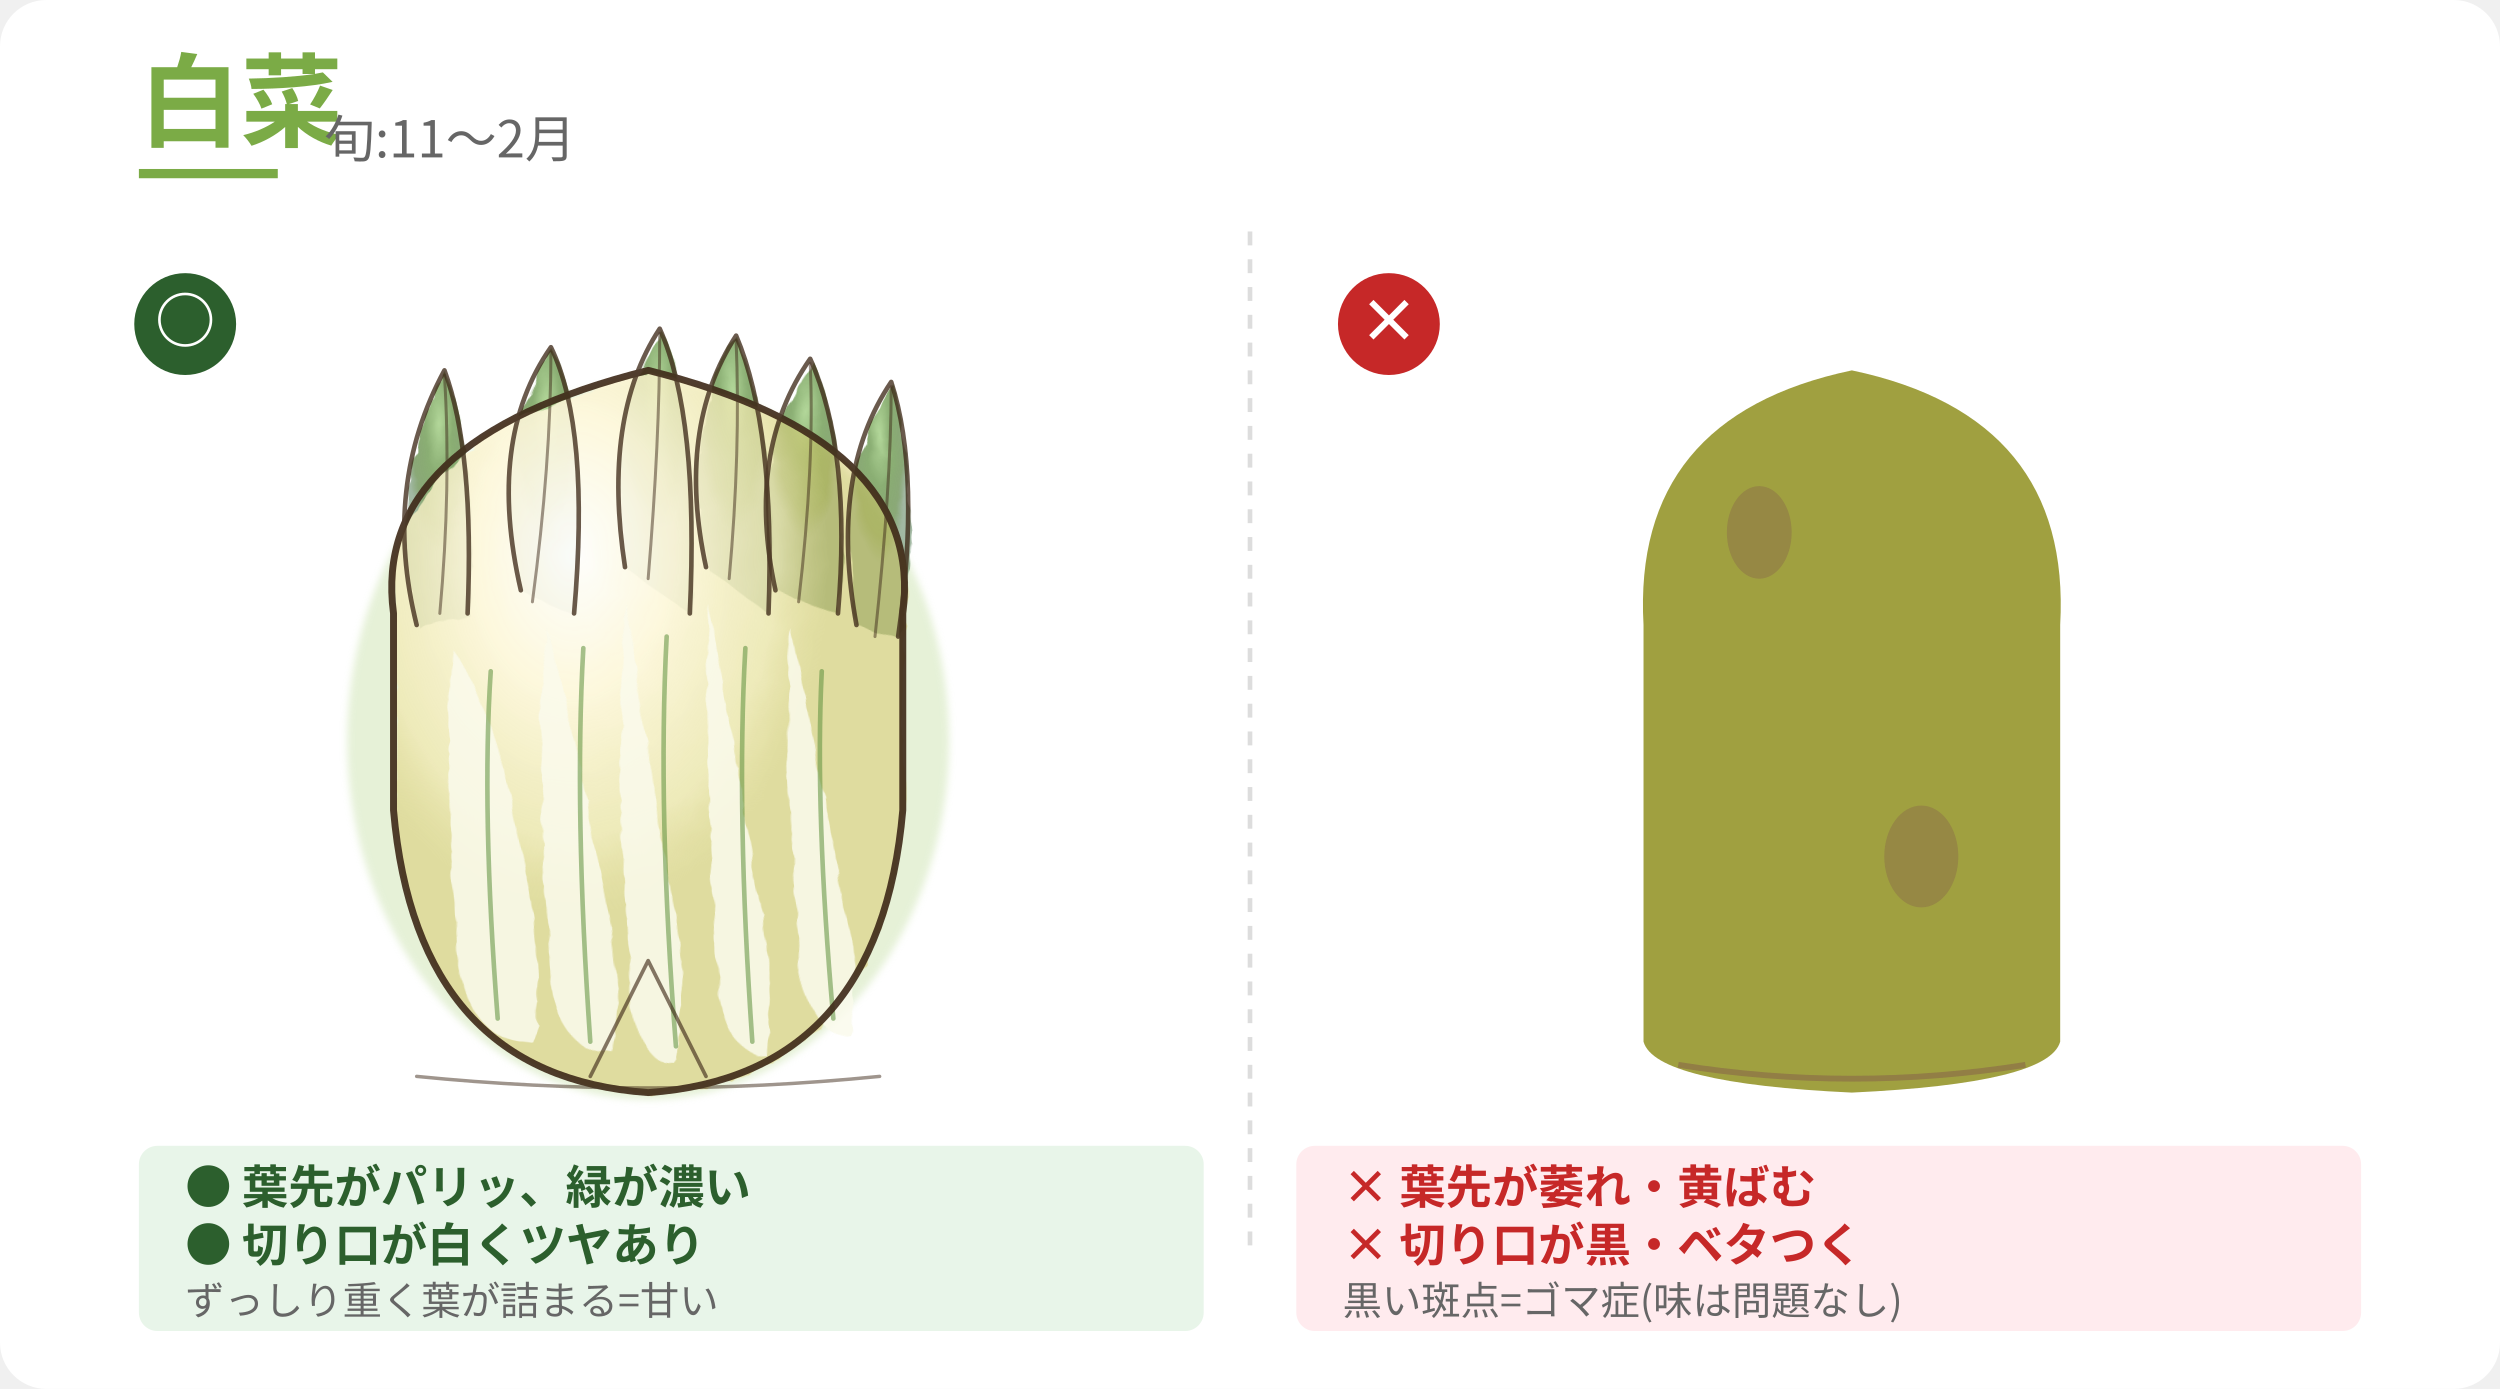
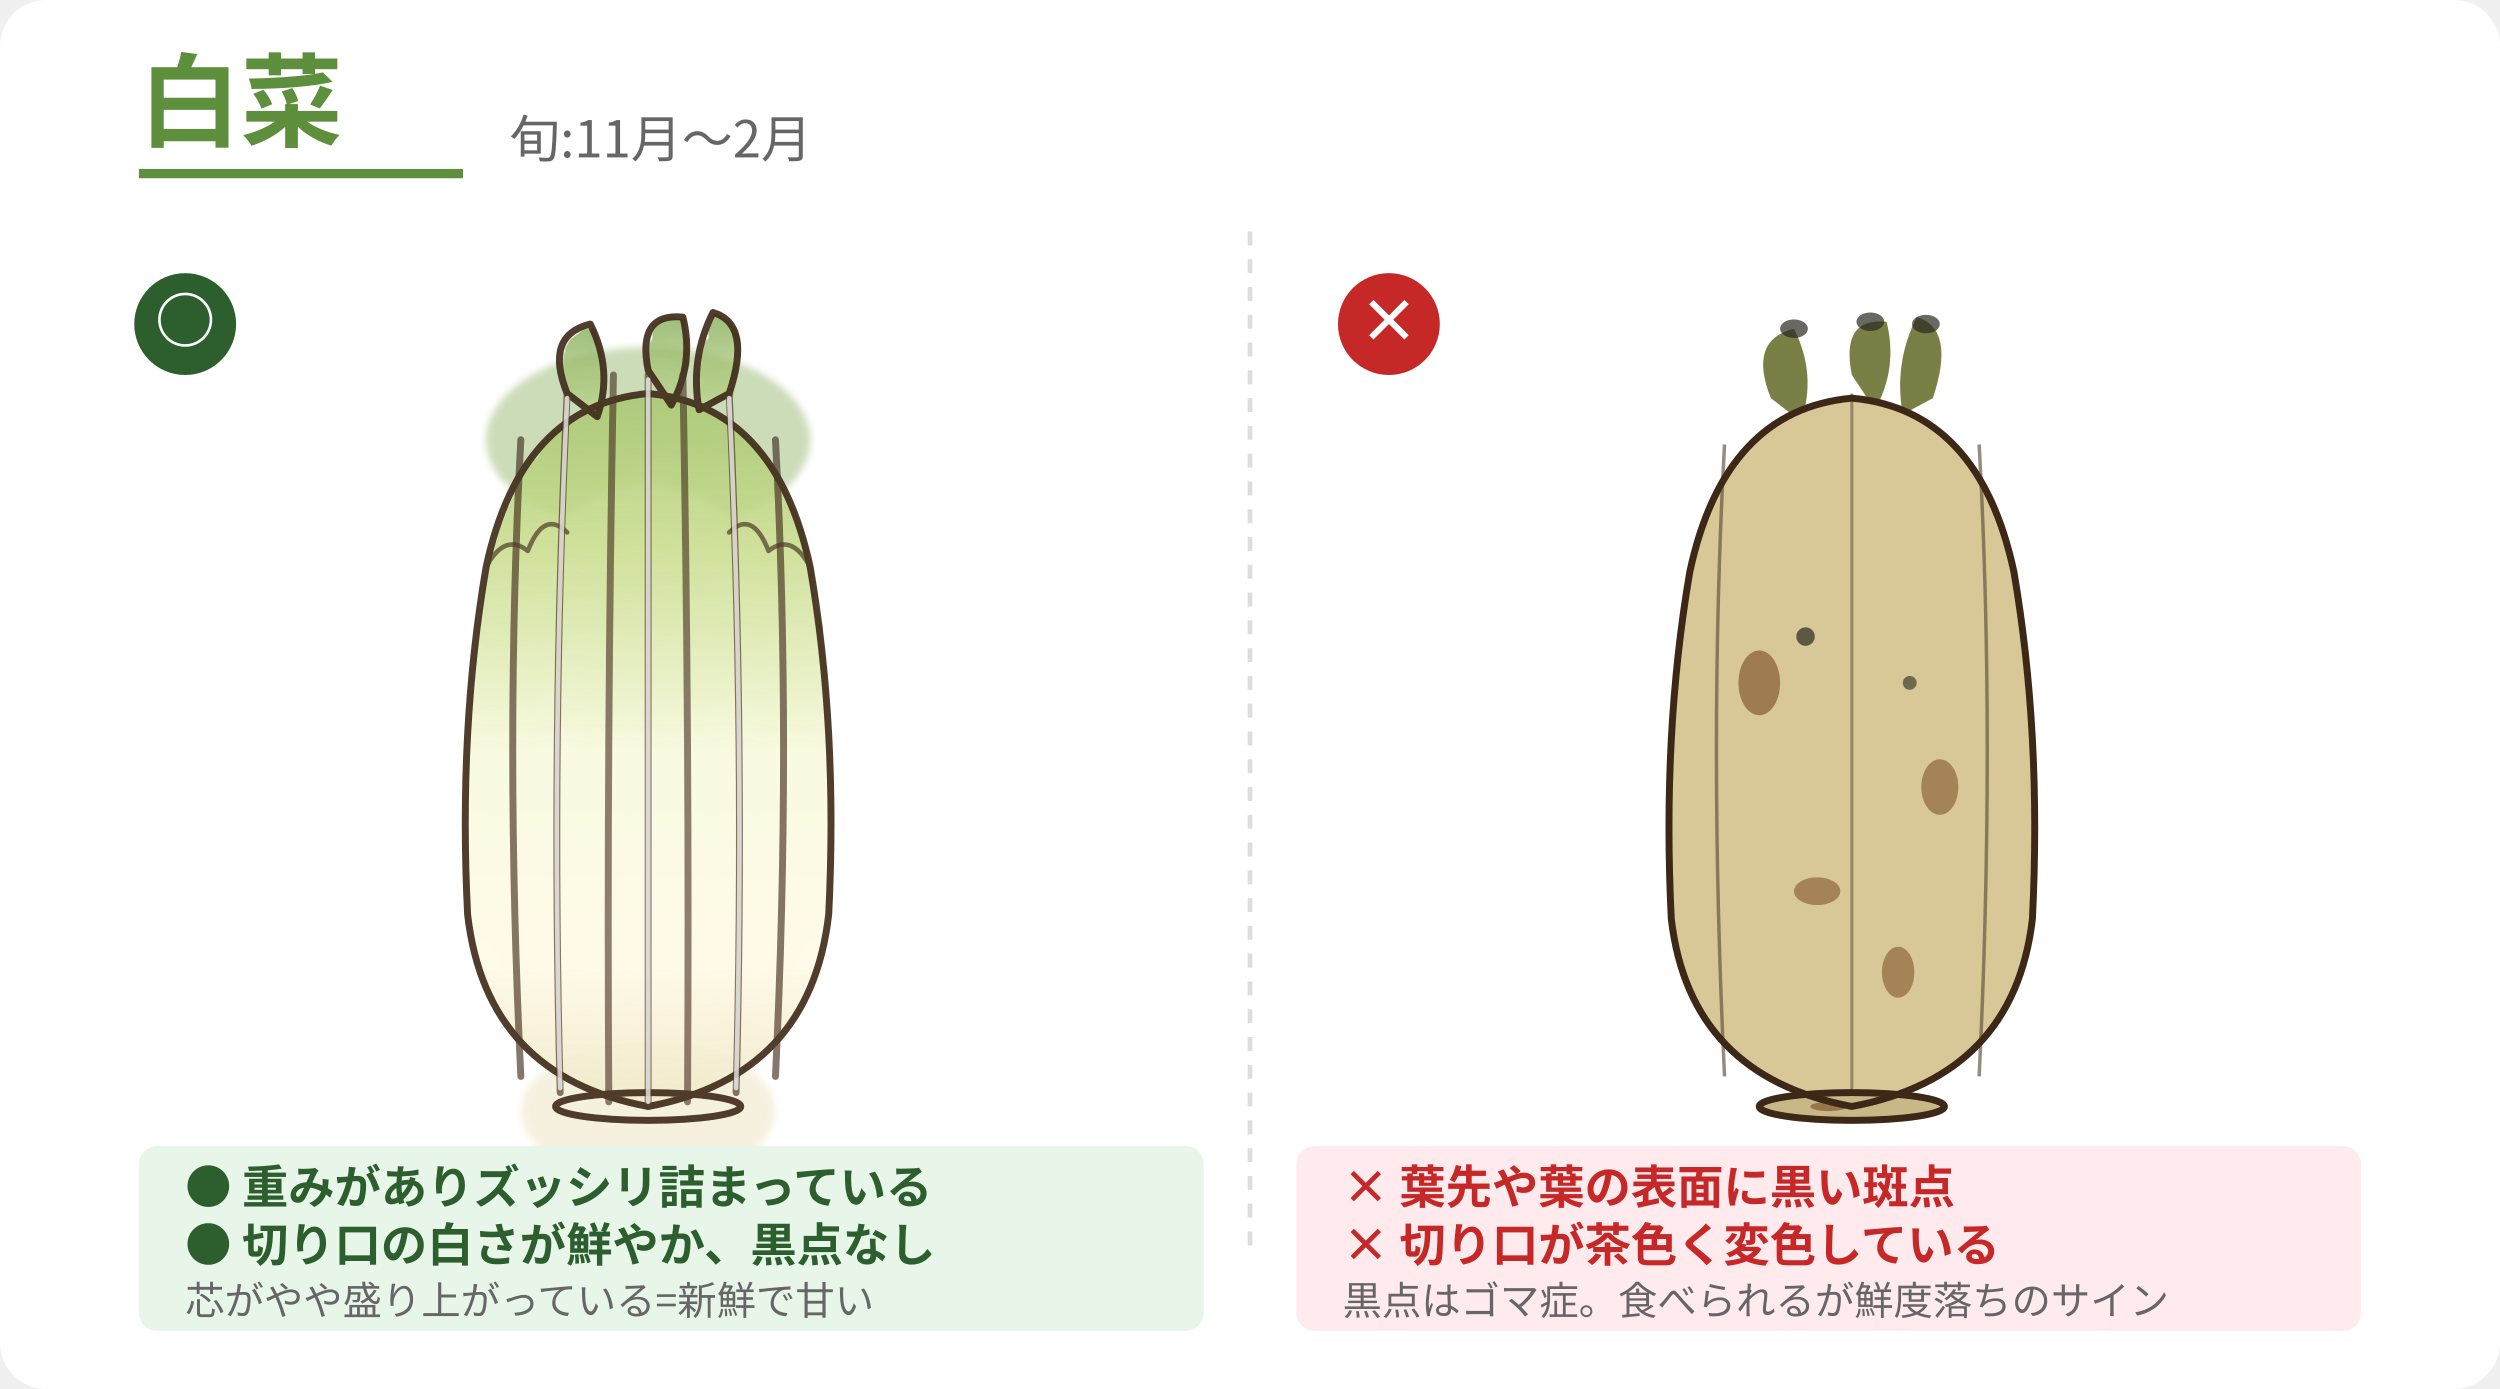
<svg xmlns="http://www.w3.org/2000/svg" viewBox="0 0 1080 600" font-family="Noto Sans CJK JP, sans-serif">
  <rect width="1080" height="600" fill="#FFFFFF" rx="20" />
-   <text x="60" y="60" font-size="44" font-weight="900" fill="#7BAB46">白菜</text>
-   <line x1="60" y1="75" x2="120" y2="75" stroke="#7BAB46" stroke-width="4" />
-   <text x="140" y="68" font-size="22" fill="#666">旬:11〜2月</text>
+   <text x="60" y="60" font-size="44" font-weight="900" fill="#5D8F3D">白菜</text>
+   <line x1="60" y1="75" x2="200" y2="75" stroke="#5D8F3D" stroke-width="4" />
+   <text x="220" y="68" font-size="22" fill="#666">旬:11月〜2月</text>
  <line x1="540" y1="100" x2="540" y2="540" stroke="#DDD" stroke-width="2" stroke-dasharray="6,6" />
  <g transform="translate(280, 320)">
    <circle cx="-200" cy="-180" r="22" fill="#2C5F2D" />
    <text x="-200" y="-172" font-size="26" font-weight="900" fill="white" text-anchor="middle">○</text>
    <defs>
-       <radialGradient id="wcBodyHakusai" cx="35%" cy="25%">
-         <stop offset="0%" stop-color="#FFFFFF" stop-opacity="0.95" />
-         <stop offset="40%" stop-color="#FFF8DC" stop-opacity="0.9" />
-         <stop offset="80%" stop-color="#F0E8B0" stop-opacity="0.75" />
-         <stop offset="100%" stop-color="#D8C868" stop-opacity="0.5" />
-       </radialGradient>
-       <radialGradient id="wcLeafHakusai" cx="50%" cy="20%">
-         <stop offset="0%" stop-color="#9BCB7A" stop-opacity="0.95" />
-         <stop offset="40%" stop-color="#5D8F3D" stop-opacity="0.9" />
-         <stop offset="80%" stop-color="#3D6F1D" stop-opacity="0.75" />
-         <stop offset="100%" stop-color="#2C5F2D" stop-opacity="0.55" />
-       </radialGradient>
+       <linearGradient id="wcBodyHakusai" x1="0" y1="0" x2="0" y2="1">
+         <stop offset="0%" stop-color="#A8C770" stop-opacity="0.85" />
+         <stop offset="20%" stop-color="#C8DC8E" stop-opacity="0.9" />
+         <stop offset="50%" stop-color="#F8FAE0" stop-opacity="0.95" />
+         <stop offset="80%" stop-color="#FFFAE8" stop-opacity="0.95" />
+         <stop offset="100%" stop-color="#F0E8C8" stop-opacity="0.9" />
+       </linearGradient>
+       <linearGradient id="wcLeafHakusai" x1="0" y1="0" x2="0" y2="1">
+         <stop offset="0%" stop-color="#7FA850" stop-opacity="0.9" />
+         <stop offset="100%" stop-color="#B8D480" stop-opacity="0.7" />
+       </linearGradient>
      <filter id="wcRoughHakusai" x="-10%" y="-10%" width="120%" height="120%">
-         <feTurbulence baseFrequency="0.04" numOctaves="3" seed="59" />
+         <feTurbulence baseFrequency="0.04" numOctaves="3" seed="13" />
        <feDisplacementMap in="SourceGraphic" scale="4" />
      </filter>
      <filter id="wcBlurHakusai">
        <feGaussianBlur stdDeviation="1.5" />
      </filter>
    </defs>
    <g filter="url(#wcBlurHakusai)" opacity="0.4">
-       <ellipse cx="0" cy="0" rx="130" ry="155" fill="#C0DC9C" />
+       <ellipse cx="0" cy="-130" rx="70" ry="40" fill="#7FA850" />
+       <ellipse cx="0" cy="20" rx="80" ry="130" fill="#F8FAE0" />
+       <ellipse cx="0" cy="160" rx="55" ry="30" fill="#E8DCB0" />
    </g>
-     <g filter="url(#wcRoughHakusai)" opacity="0.8">
-       <path d="M -100 -50 Q -115 -110 -88 -160 Q -75 -125 -78 -55 Z" fill="url(#wcLeafHakusai)" />
-       <path d="M -55 -65 Q -70 -130 -42 -170 Q -25 -135 -32 -55 Z" fill="url(#wcLeafHakusai)" />
-       <path d="M -10 -75 Q -20 -140 5 -178 Q 22 -140 18 -55 Z" fill="url(#wcLeafHakusai)" />
-       <path d="M 25 -75 Q 12 -135 38 -175 Q 55 -135 52 -55 Z" fill="url(#wcLeafHakusai)" />
-       <path d="M 55 -65 Q 42 -125 70 -165 Q 88 -125 82 -55 Z" fill="url(#wcLeafHakusai)" />
-       <path d="M 90 -50 Q 78 -115 105 -155 Q 118 -115 108 -45 Z" fill="url(#wcLeafHakusai)" />
+     <g filter="url(#wcRoughHakusai)" opacity="0.85">
+       <path d="M -35 -150 Q -45 -175 -25 -180 Q -15 -160 -22 -140 Z" fill="url(#wcLeafHakusai)" />
+       <path d="M 0 -160 Q -5 -185 15 -183 Q 20 -163 10 -145 Z" fill="url(#wcLeafHakusai)" />
+       <path d="M 35 -150 Q 45 -180 28 -185 Q 18 -165 22 -143 Z" fill="url(#wcLeafHakusai)" />
    </g>
    <g filter="url(#wcRoughHakusai)">
-       <path d="M -110 30 L -110 -55 Q -120 -130 0 -160 Q 120 -130 110 -55 L 110 30 Q 100 145 0 152 Q -100 145 -110 30 Z" fill="url(#wcBodyHakusai)" />
-     </g>
-     <g fill="#FAFAEC" opacity="0.85" filter="url(#wcRoughHakusai)">
-       <path d="M -85 -40 Q -90 0 -82 100 Q -75 130 -50 130 Q -45 100 -55 50 Q -65 -10 -85 -40 Z" />
-       <path d="M -45 -50 Q -50 0 -42 110 Q -35 135 -15 135 Q -10 105 -22 55 Q -32 -5 -45 -50 Z" />
-       <path d="M -10 -60 Q -15 0 -8 115 Q -2 140 12 140 Q 18 110 8 60 Q -2 0 -10 -60 Z" />
-       <path d="M 25 -60 Q 22 0 30 110 Q 35 135 50 135 Q 55 105 45 55 Q 35 -5 25 -60 Z" />
-       <path d="M 60 -50 Q 58 0 65 100 Q 72 128 88 128 Q 92 100 80 50 Q 70 -10 60 -50 Z" />
-     </g>
-     <g stroke="#5D8F3D" stroke-width="2" fill="none" opacity="0.55" stroke-linecap="round">
-       <path d="M -68 -30 Q -72 30 -65 120" />
-       <path d="M -28 -40 Q -32 30 -25 130" />
-       <path d="M 8 -45 Q 4 30 12 132" />
-       <path d="M 42 -40 Q 38 30 45 130" />
-       <path d="M 75 -30 Q 72 30 80 120" />
+       <path d="M 0 -150                Q -55 -145 -70 -75                Q -82 -5 -78 75                Q -70 145 0 158                Q 70 145 78 75                Q 82 -5 70 -75                Q 55 -145 0 -150 Z" fill="url(#wcBodyHakusai)" />
    </g>
    <g stroke="#3D2817" stroke-width="3" fill="none" stroke-linecap="round" stroke-linejoin="round" opacity="0.9">
-       <path d="M -110 30 L -110 -55 Q -120 -130 0 -160 Q 120 -130 110 -55 L 110 30 Q 100 145 0 152 Q -100 145 -110 30 Z" />
-       <path d="M -100 -50 Q -115 -110 -88 -160 Q -75 -125 -78 -55" opacity="0.85" stroke-width="2" />
-       <path d="M -55 -65 Q -70 -130 -42 -170 Q -25 -135 -32 -55" opacity="0.85" stroke-width="2" />
-       <path d="M -10 -75 Q -20 -140 5 -178 Q 22 -140 18 -55" opacity="0.85" stroke-width="2" />
-       <path d="M 25 -75 Q 12 -135 38 -175 Q 55 -135 52 -55" opacity="0.85" stroke-width="2" />
-       <path d="M 55 -65 Q 42 -125 70 -165 Q 88 -125 82 -55" opacity="0.85" stroke-width="2" />
-       <path d="M 90 -50 Q 78 -115 105 -155 Q 118 -115 108 -45" opacity="0.85" stroke-width="2" />
-       <path d="M -88 -158 Q -85 -110 -90 -55" opacity="0.55" stroke-width="1.3" />
-       <path d="M -42 -168 Q -42 -120 -50 -60" opacity="0.55" stroke-width="1.3" />
-       <path d="M 5 -176 Q 5 -130 0 -70" opacity="0.55" stroke-width="1.3" />
-       <path d="M 38 -173 Q 40 -125 35 -70" opacity="0.55" stroke-width="1.3" />
-       <path d="M 70 -163 Q 72 -120 65 -60" opacity="0.55" stroke-width="1.3" />
-       <path d="M 105 -153 Q 105 -110 98 -45" opacity="0.55" stroke-width="1.3" />
-       <path d="M -100 145 Q 0 155 100 145" opacity="0.55" stroke-width="1.5" />
-       <path d="M -25 145 L 0 95 L 25 145" opacity="0.7" stroke-width="1.6" />
+       <path d="M 0 -150 Q -55 -145 -70 -75 Q -82 -5 -78 75 Q -70 145 0 158 Q 70 145 78 75 Q 82 -5 70 -75 Q 55 -145 0 -150 Z" />
+       <path d="M -35 -150 Q -45 -175 -25 -180 Q -15 -160 -22 -140 Z" />
+       <path d="M 0 -160 Q -5 -185 15 -183 Q 20 -163 10 -145 Z" />
+       <path d="M 35 -150 Q 45 -180 28 -185 Q 18 -165 22 -143 Z" />
+       <path d="M -70 -75 Q -62 -90 -52 -82 Q -45 -100 -35 -90" stroke-width="2" opacity="0.7" />
+       <path d="M 35 -90 Q 45 -100 52 -82 Q 62 -90 70 -75" stroke-width="2" opacity="0.7" />
+       <path d="M -55 -130 Q -62 0 -55 145" opacity="0.7" />
+       <path d="M -35 -150 Q -42 0 -38 152" opacity="0.7" />
+       <path d="M -15 -158 Q -18 0 -17 156" opacity="0.65" />
+       <path d="M 0 -158 Q 0 0 0 158" opacity="0.65" />
+       <path d="M 15 -158 Q 18 0 17 156" opacity="0.65" />
+       <path d="M 35 -150 Q 42 0 38 152" opacity="0.7" />
+       <path d="M 55 -130 Q 62 0 55 145" opacity="0.7" />
+       <ellipse cx="0" cy="158" rx="40" ry="6" />
+     </g>
+     <g stroke="#FFFFFF" stroke-width="2" fill="none" stroke-linecap="round" opacity="0.7">
+       <path d="M -35 -148 Q -42 0 -38 150" />
+       <path d="M 0 -156 Q 0 0 0 156" />
+       <path d="M 35 -148 Q 42 0 38 150" />
    </g>
  </g>
  <g transform="translate(800, 320)">
    <circle cx="-200" cy="-180" r="22" fill="#C62828" />
    <text x="-200" y="-172" font-size="26" font-weight="900" fill="white" text-anchor="middle">×</text>
-     <path d="M -65 125 L -65 -45 Q -70 -125 0 -140 Q 70 -125 65 -45 L 65 125 Q 60 138 0 140 Q -60 138 -65 125 Z" fill="#C8C880" />
-     <path d="M -90 130 L -90 -50 Q -95 -140 0 -160 Q 95 -140 90 -50 L 90 130 Q 85 148 0 152 Q -85 148 -90 130 Z" fill="#A0A040" />
-     <ellipse cx="-40" cy="-90" rx="14" ry="20" fill="#8B6F47" opacity="0.5" />
-     <ellipse cx="30" cy="50" rx="16" ry="22" fill="#8B6F47" opacity="0.5" />
-     <path d="M -75 140 Q 0 152 75 140" stroke="#8B6F47" stroke-width="2.5" fill="none" opacity="0.7" />
+     <path d="M -35 -148 Q -45 -173 -25 -178 Q -15 -158 -22 -138 Z" fill="#7A8045" />
+     <path d="M 0 -158 Q -5 -183 15 -181 Q 20 -161 10 -143 Z" fill="#7A8045" />
+     <path d="M 35 -148 Q 45 -178 28 -183 Q 18 -163 22 -141 Z" fill="#7A8045" />
+     <ellipse cx="-25" cy="-178" rx="6" ry="4" fill="#2A2820" opacity="0.7" />
+     <ellipse cx="8" cy="-181" rx="6" ry="4" fill="#2A2820" opacity="0.7" />
+     <ellipse cx="32" cy="-180" rx="6" ry="4" fill="#2A2820" opacity="0.7" />
+     <path d="M 0 -148 Q -55 -143 -70 -73 Q -82 -3 -78 77 Q -70 145 0 158 Q 70 145 78 77 Q 82 -3 70 -73 Q 55 -143 0 -148 Z" fill="#D8C898" />
+     <ellipse cx="-40" cy="-25" rx="9" ry="14" fill="#7A4A1F" opacity="0.6" />
+     <ellipse cx="38" cy="20" rx="8" ry="12" fill="#7A4A1F" opacity="0.55" />
+     <ellipse cx="-15" cy="65" rx="10" ry="6" fill="#7A4A1F" opacity="0.55" />
+     <ellipse cx="20" cy="100" rx="7" ry="11" fill="#7A4A1F" opacity="0.55" />
+     <circle cx="-20" cy="-45" r="4" fill="#2A2820" opacity="0.7" />
+     <circle cx="25" cy="-25" r="3" fill="#2A2820" opacity="0.6" />
+     <path d="M -55 -128 Q -62 0 -55 145" stroke="#5D4E37" stroke-width="1.5" fill="none" opacity="0.65" />
+     <path d="M 0 -150 Q 0 0 0 158" stroke="#5D4E37" stroke-width="1.3" fill="none" opacity="0.55" />
+     <path d="M 55 -128 Q 62 0 55 145" stroke="#5D4E37" stroke-width="1.5" fill="none" opacity="0.65" />
+     <ellipse cx="0" cy="158" rx="40" ry="6" fill="#C8B888" />
+     <ellipse cx="-10" cy="158" rx="8" ry="2" fill="#7A4A1F" opacity="0.6" />
+     <path d="M 0 -148 Q -55 -143 -70 -73 Q -82 -3 -78 77 Q -70 145 0 158 Q 70 145 78 77 Q 82 -3 70 -73 Q 55 -143 0 -148 Z" stroke="#3D2817" stroke-width="3" fill="none" />
+     <ellipse cx="0" cy="158" rx="40" ry="6" stroke="#3D2817" stroke-width="3" fill="none" />
  </g>
  <g font-size="20" fill="#333">
    <rect x="60" y="495" width="460" height="80" rx="8" fill="#E8F5E9" />
-     <text x="80" y="520" font-weight="bold" fill="#2C5F2D">● 葉先がパリッ、緑が濃い</text>
-     <text x="80" y="545" font-weight="bold" fill="#2C5F2D">● 切り口が白くツヤあり</text>
-     <text x="80" y="568" fill="#666" font-size="17">ずっしり重く葉が詰まる=甘い</text>
+     <text x="80" y="520" font-weight="bold" fill="#2C5F2D">● 重みがありズッシリ詰まっている</text>
+     <text x="80" y="545" font-weight="bold" fill="#2C5F2D">● 切り口の白さが鮮やか、黒点なし</text>
+     <text x="80" y="568" fill="#666" font-size="17">芯がやや盛り上がっている=新鮮で甘い</text>
    <rect x="560" y="495" width="460" height="80" rx="8" fill="#FFEBEE" />
-     <text x="580" y="520" font-weight="bold" fill="#C62828">× 葉先が萎れ・黄ばむ</text>
-     <text x="580" y="545" font-weight="bold" fill="#C62828">× 切り口が黒・ベタつく</text>
-     <text x="580" y="568" fill="#666" font-size="17">黒い斑点=ゴマ症(味は問題なし)</text>
+     <text x="580" y="520" font-weight="bold" fill="#C62828">× 葉先や葉の表面に黒い斑点</text>
+     <text x="580" y="545" font-weight="bold" fill="#C62828">× 切り口が茶色く変色している</text>
+     <text x="580" y="568" fill="#666" font-size="17">黒点はゴマ症。食べられるが鮮度落ちのサイン</text>
  </g>
</svg>
